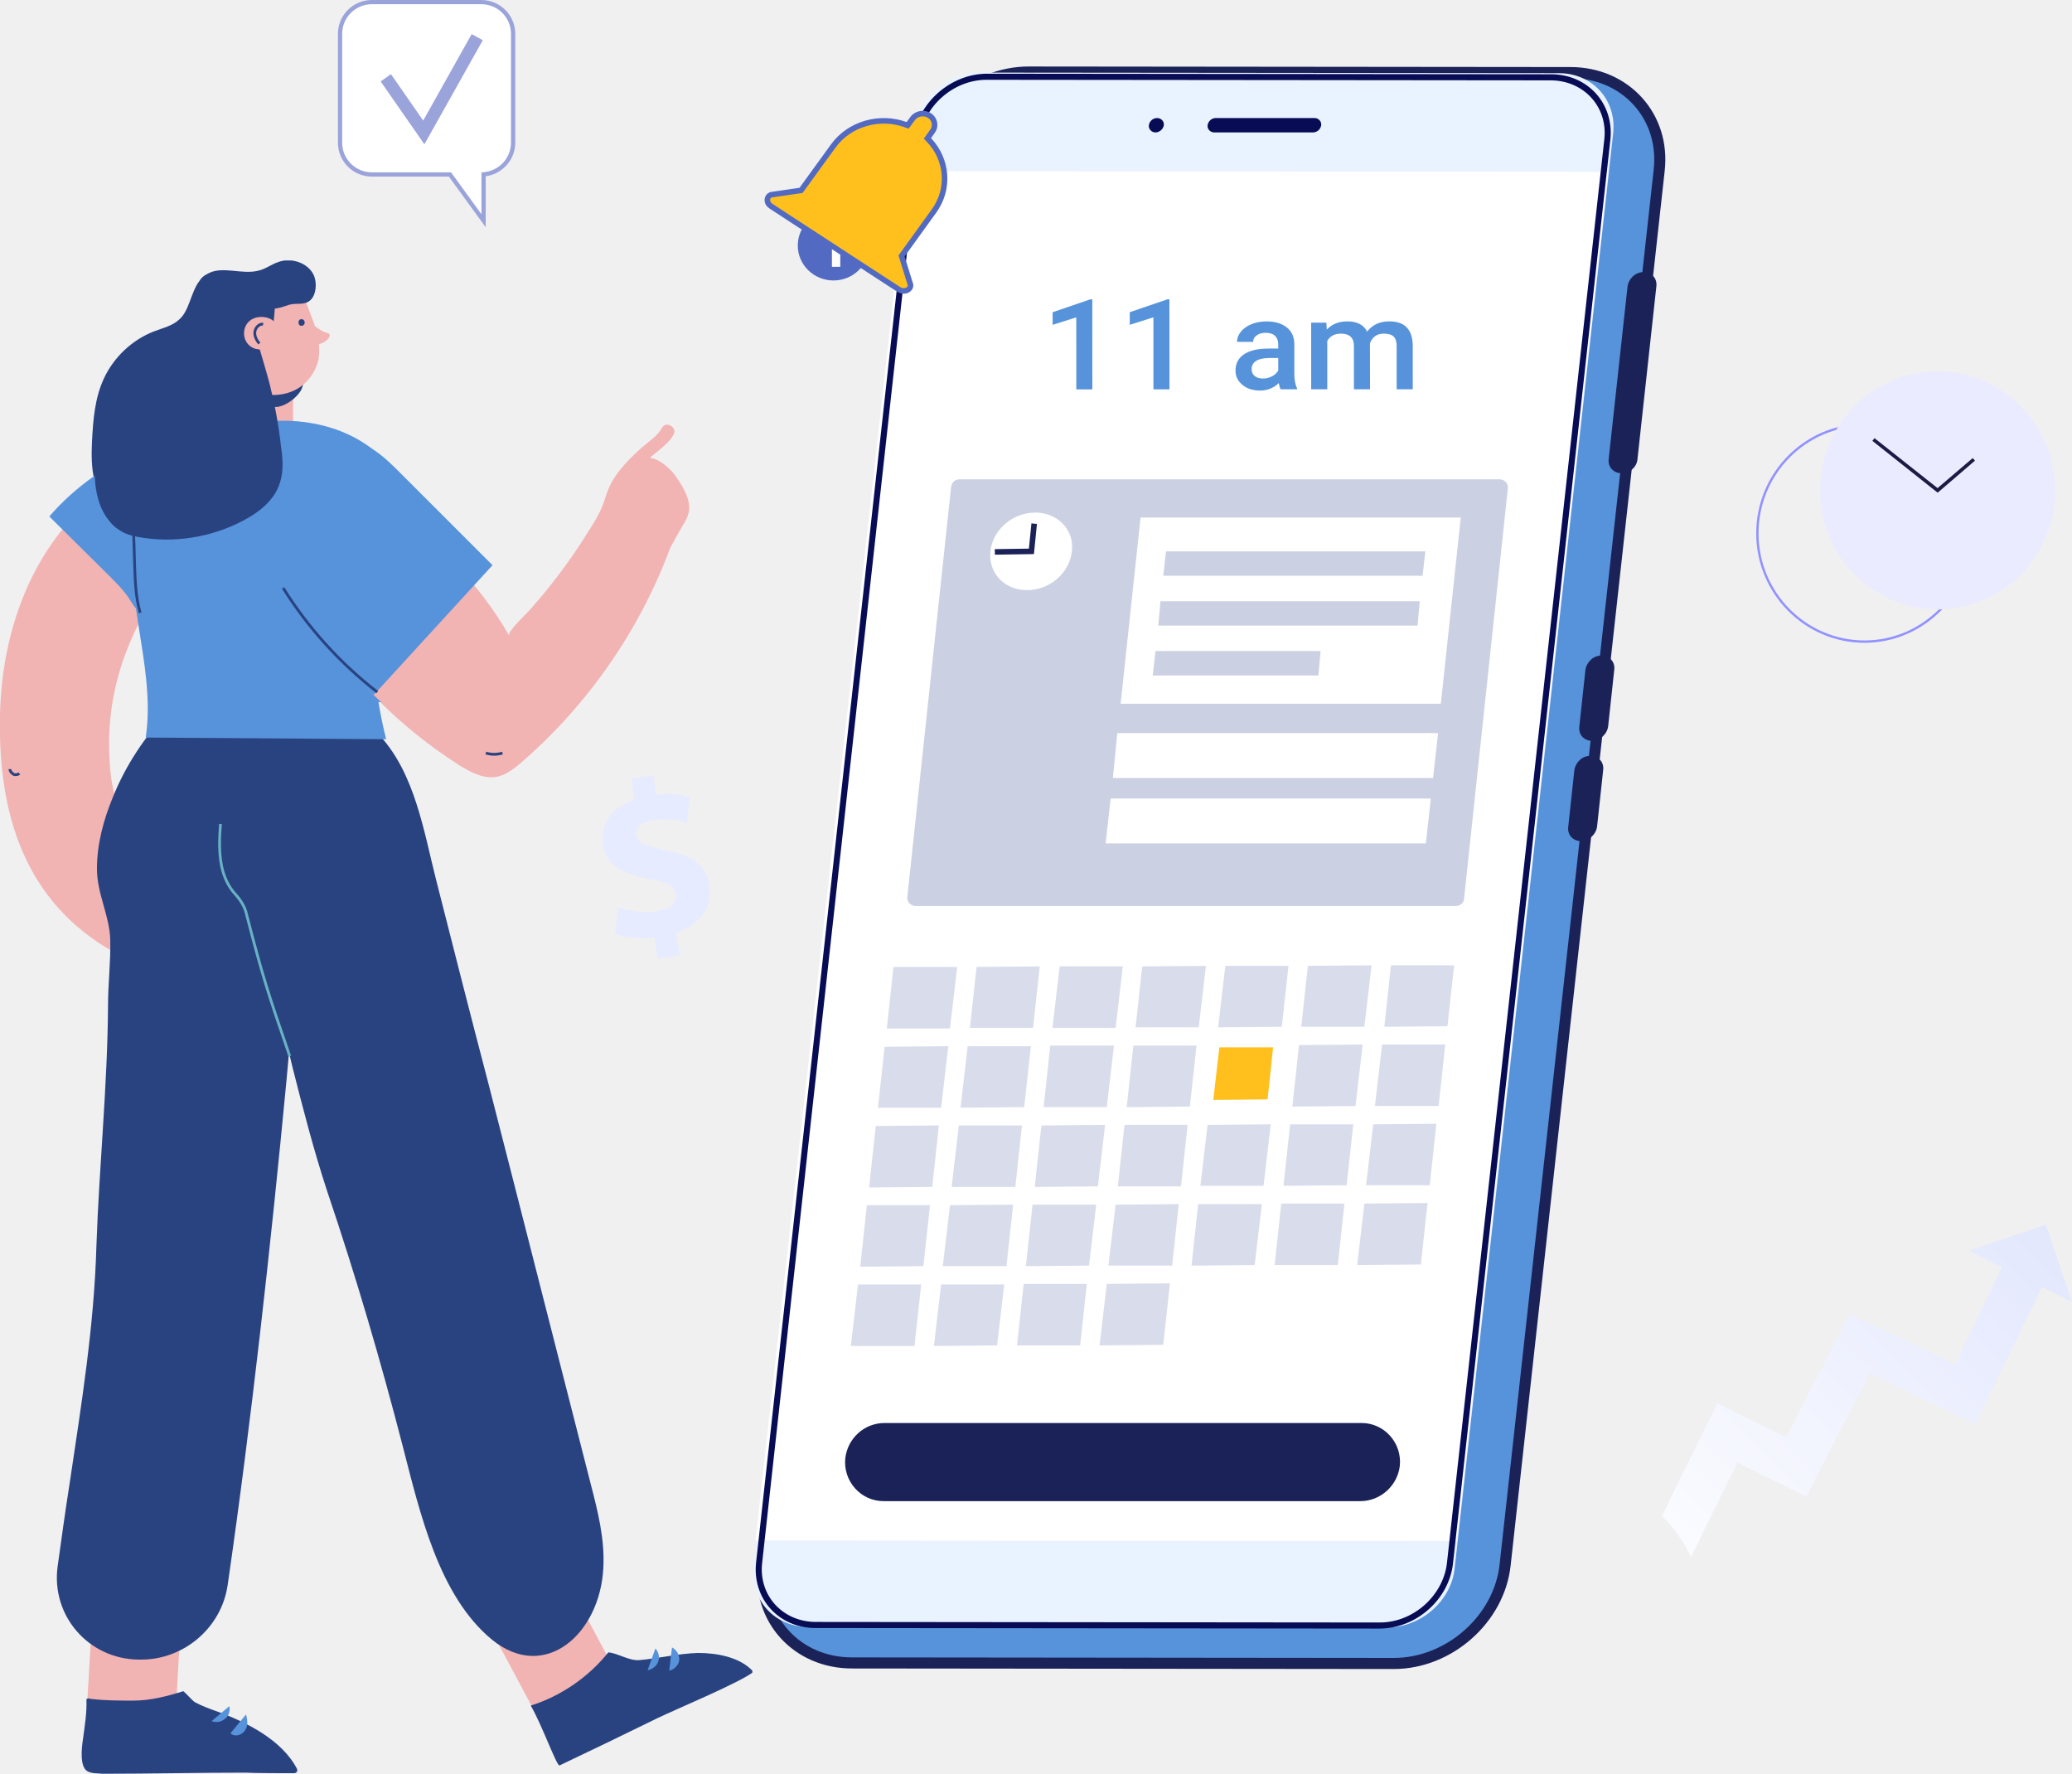
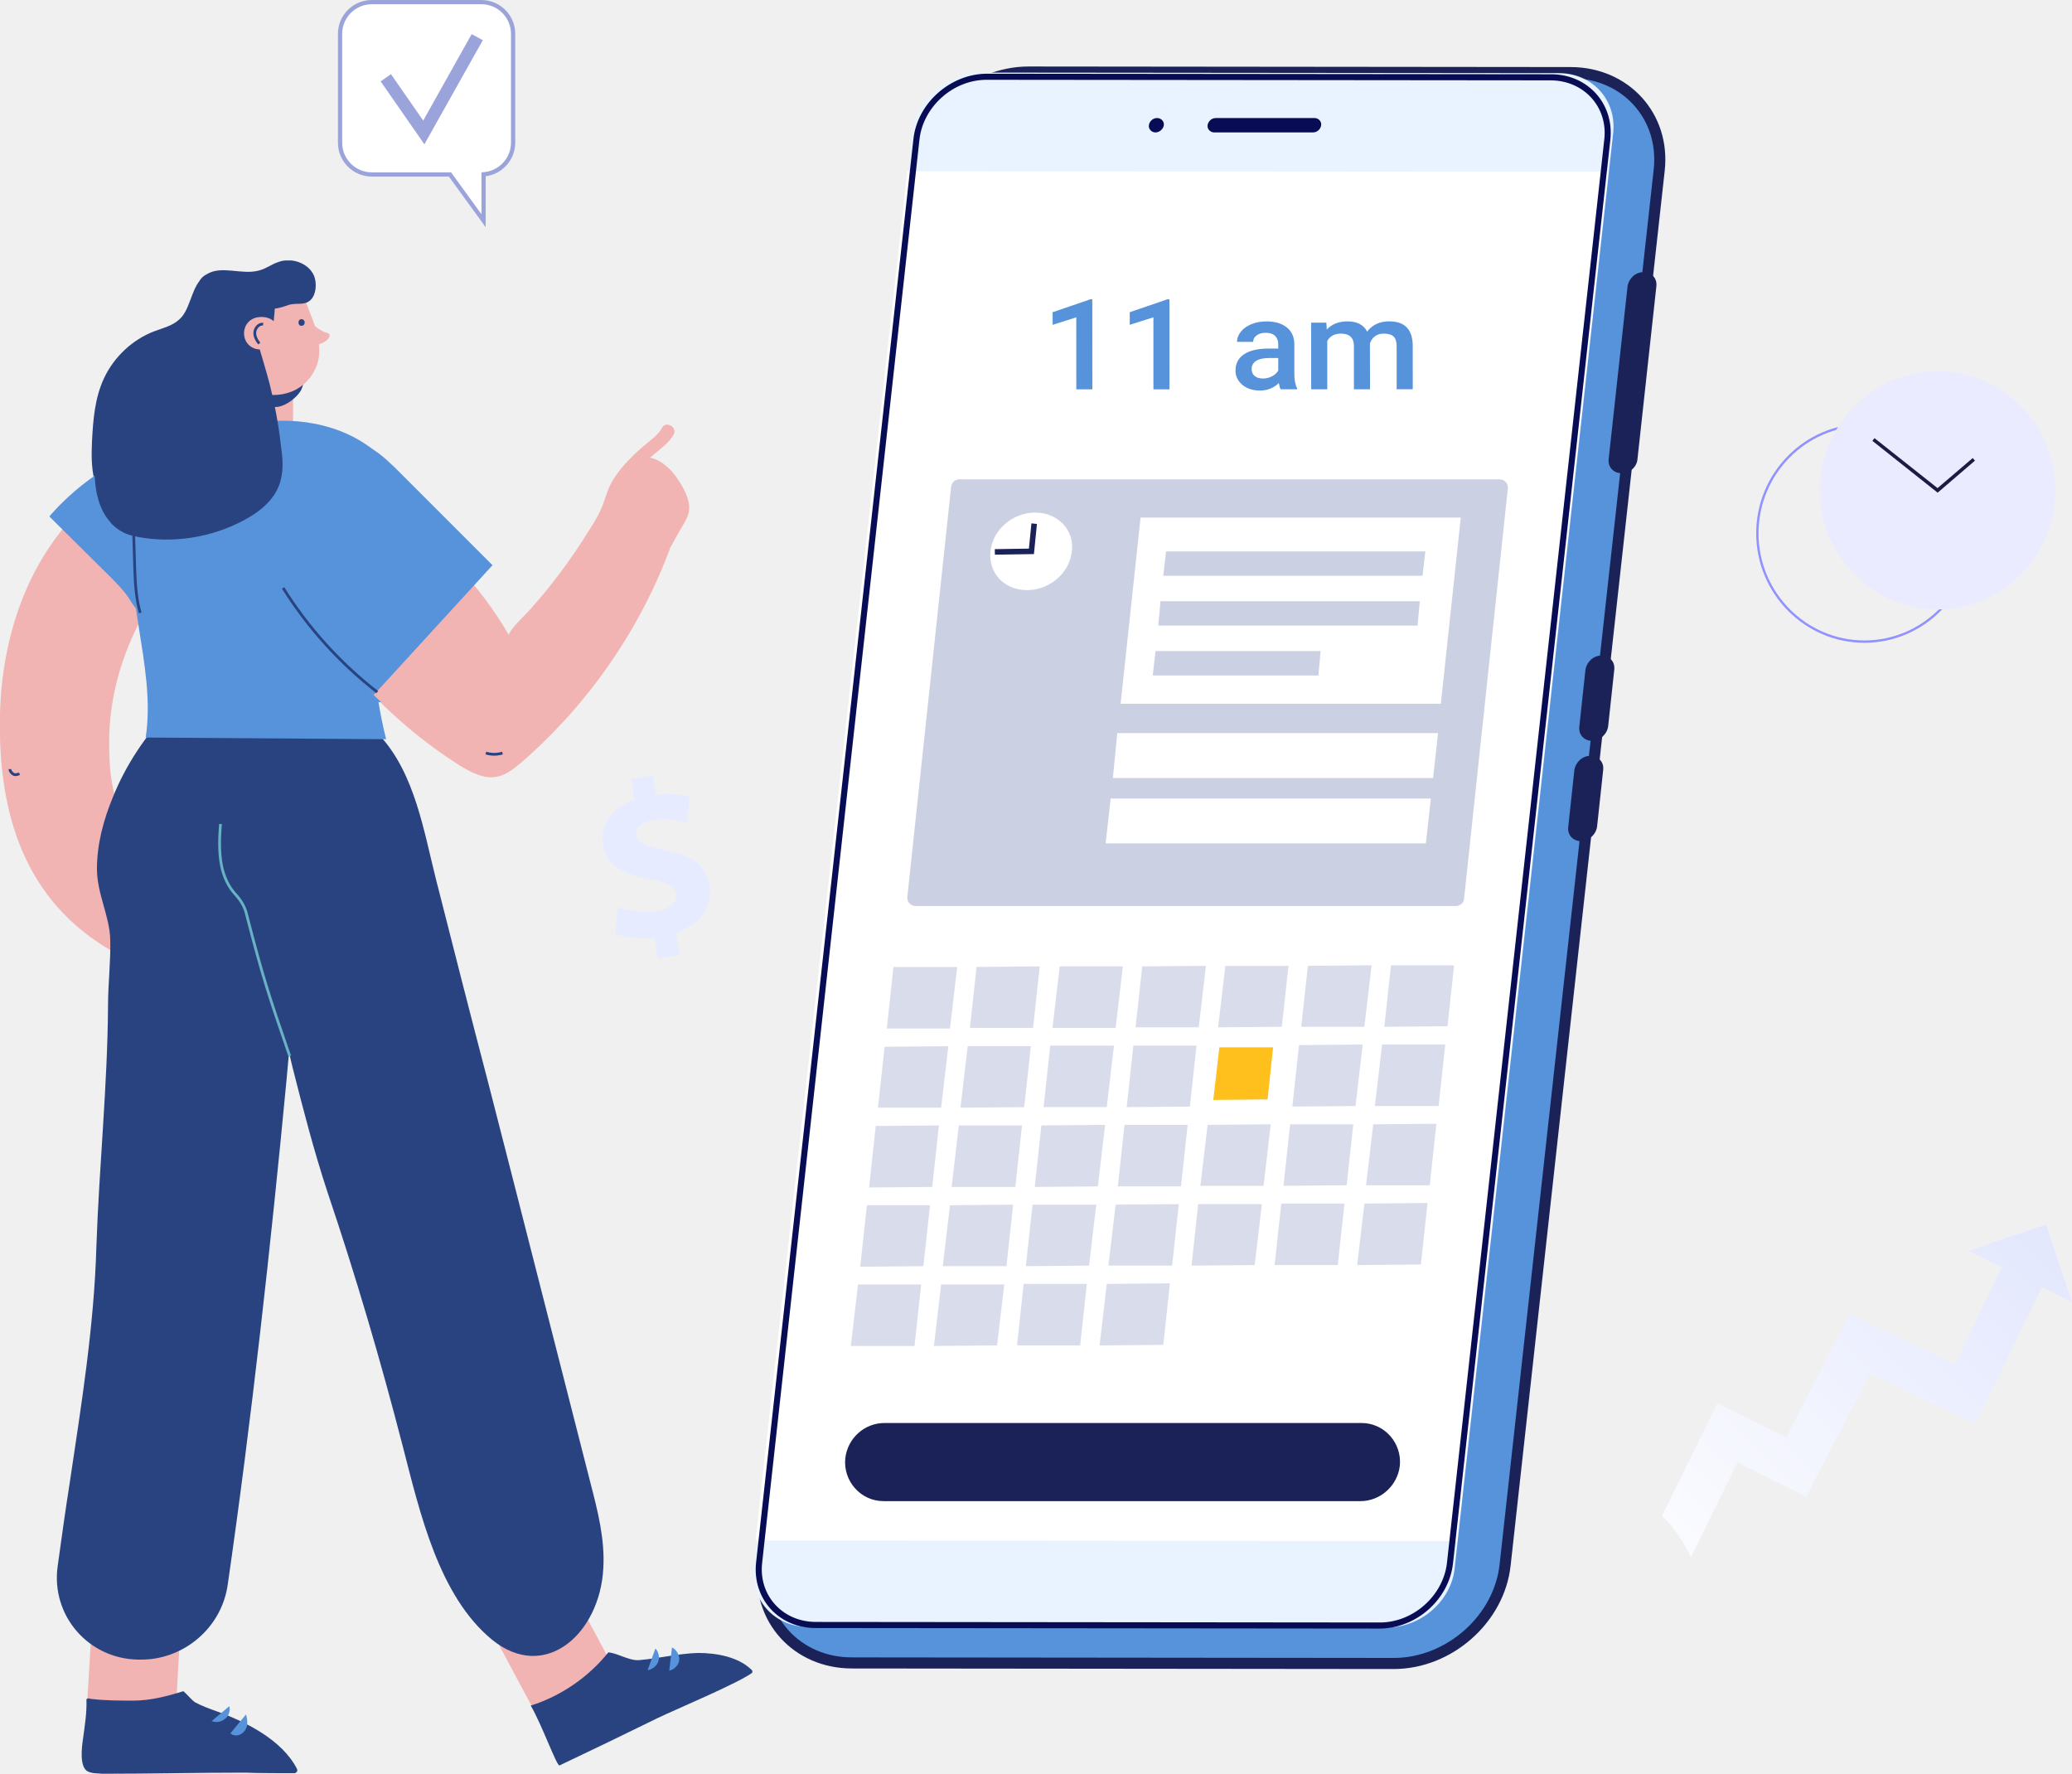
<svg xmlns="http://www.w3.org/2000/svg" width="374" height="320" viewBox="0 0 374 320" fill="none">
  <path d="M336.533 116C325.767 116 317 107.133 317 96.245c0-10.906 8.767-19.772 19.533-19.772 10.767 0 19.534 8.866 19.534 19.755 0 10.905-8.767 19.772-19.534 19.772zm0-39.106c-10.533 0-19.116 8.68-19.116 19.35 0 10.67 8.583 19.334 19.116 19.334 10.534 0 19.117-8.681 19.117-19.333 0-10.67-8.567-19.35-19.117-19.35z" fill="#9192FF" />
  <path d="M349.75 109.982c11.736 0 21.25-9.622 21.25-21.49C371 76.621 361.486 67 349.75 67s-21.25 9.622-21.25 21.491 9.514 21.491 21.25 21.491z" fill="#EBEBFF" />
-   <path d="M349.75 88.914l-11.783-9.355.383-.489 11.383 9.018 6.35-5.427.4.472-6.733 5.781z" fill="#1B1B43" />
-   <path d="M86.875.395H67.126c-3.17 0-5.73 2.549-5.73 5.705v19.665c0 3.157 2.56 5.736 5.76 5.736h14.08l6.065 8.346V31.47c2.987-.213 5.334-2.67 5.334-5.706V6.1c0-3.156-2.59-5.705-5.76-5.705z" fill="#fff" />
+   <path d="M349.749 88.912l-11.783-9.355.383-.489 11.383 9.018 6.35-5.427.4.472-6.733 5.781z" fill="#1B1B43" />
+   <path d="M86.874.395H67.125c-3.17 0-5.73 2.549-5.73 5.705v19.665c0 3.157 2.56 5.736 5.76 5.736h14.08l6.065 8.346V31.47c2.987-.213 5.334-2.67 5.334-5.706V6.1c0-3.156-2.59-5.705-5.76-5.705z" fill="#fff" />
  <path d="M87.667 41l-6.644-9.135H67.126c-3.383 0-6.126-2.731-6.126-6.1V6.1C61 2.73 63.743 0 67.126 0h19.748C90.257 0 93 2.731 93 6.1v19.665c0 3.066-2.316 5.645-5.333 6.04V41zM67.126.759c-2.957 0-5.364 2.397-5.364 5.34v19.666c0 2.944 2.407 5.342 5.364 5.342h14.293l5.486 7.556v-7.556l.365-.03c2.804-.213 4.968-2.55 4.968-5.342V6.1c0-2.944-2.407-5.341-5.364-5.341H67.126z" fill="#9AA3DA" />
-   <path d="M76.602 26.038l-7.893-11.35 1.859-1.305 5.821 8.376L85.136 6.16l2.011 1.093-10.545 18.785z" fill="#9AA3DA" />
+   <path d="M76.603 26.038l-7.893-11.35 1.859-1.305 5.821 8.376L85.137 6.16l2.011 1.093-10.545 18.785z" fill="#9AA3DA" />
  <path d="M153.775 300.1h-.001c-9.921 0-17.136-7.898-16.007-17.685l.001-.006 27.699-251.593v-.003C166.609 21.026 175.675 13 185.674 13l97.799.1h.001c9.921 0 17.136 7.898 16.006 17.685v.005l-27.8 251.6-.001.004c-1.044 9.778-10.103 17.805-20.104 17.806h-.001l-97.799-.1z" fill="#5793DB" stroke="#1B2258" stroke-width="2" />
-   <path d="M250.373 293.702l-104.5-.1c-6.1 0-10.5-4.9-9.8-10.9l28.6-258.8c.7-6 6.1-10.8 12.2-10.8l104.5.1c6.1 0 10.5 4.9 9.8 10.9l-28.6 258.9c-.6 5.9-6.1 10.7-12.2 10.7z" fill="#E9F3FF" />
-   <path d="M236.974 23.9h-17.8c-.7 0-1.3-.6-1.2-1.3.1-.7.7-1.3 1.5-1.3h17.8c.7 0 1.3.6 1.2 1.3-.1.7-.7 1.3-1.5 1.3zm-28.402 0c-.7 0-1.3-.6-1.2-1.3.1-.7.7-1.3 1.5-1.3.7 0 1.3.6 1.2 1.3-.1.7-.8 1.3-1.5 1.3z" fill="#070C54" />
-   <path d="M292.673 85.402c-1.4 0-2.5-1.1-2.3-2.6l3.4-31.1c.2-1.4 1.4-2.6 2.9-2.6 1.4 0 2.5 1.1 2.3 2.6l-3.4 31.1c-.1 1.5-1.4 2.6-2.9 2.6zm-5.301 48.299c-1.4 0-2.5-1.1-2.3-2.6l1.1-10.2c.2-1.4 1.4-2.6 2.9-2.6 1.4 0 2.5 1.1 2.3 2.6l-1.1 10.2c-.2 1.4-1.5 2.6-2.9 2.6zm-2 18.097c-1.4 0-2.5-1.1-2.3-2.6l1.1-10.2c.2-1.4 1.4-2.6 2.9-2.6 1.4 0 2.5 1.1 2.3 2.6l-1.1 10.2c-.2 1.4-1.5 2.6-2.9 2.6z" fill="#1B2258" />
-   <path d="M262.973 278.098l-126.6-.1 27.4-247.1 126.5.1-27.3 247.1z" fill="#fff" />
-   <path d="M248.974 293.901l-101.8-.1c-6.6 0-11.4-5.3-10.7-11.8l28.4-256.9c.7-6.5 6.7-11.8 13.3-11.8l101.8.1c6.6 0 11.4 5.3 10.7 11.8l-28.4 256.9c-.7 6.5-6.6 11.8-13.3 11.8zm-70.9-279.5c-6 0-11.4 4.8-12.1 10.7l-28.4 256.9c-.7 5.9 3.7 10.7 9.7 10.7l101.8.1c6 0 11.4-4.8 12.1-10.7l28.4-256.9c.7-5.9-3.7-10.7-9.7-10.7l-101.8-.1z" fill="#070C54" />
-   <path d="M150.445 50.616c3.559 0 6.444-2.824 6.444-6.308S154.004 38 150.445 38c-3.56 0-6.445 2.824-6.445 6.308s2.885 6.308 6.445 6.308z" fill="#526AC2" />
-   <path d="M151.671 48.154h-1.509v-5.54c-.534.493-1.195.863-1.949 1.109V42.4c.377-.123.817-.37 1.289-.708.471-.339.786-.77.943-1.231h1.226v7.693z" fill="#fff" />
-   <path d="M162.877 45.988l-.146.203.074.238 1.547 4.985c.027.427-.205.768-.597.952-.411.194-.984.198-1.514-.126l-4.029-2.618-15.41-10.038h-.001l-3.634-2.38-.001-.001c-.496-.323-.688-.786-.664-1.176.023-.37.242-.719.693-.884l5.186-.752.209-.03.124-.171 5.706-7.865c2.949-4.052 8.416-5.515 13.055-3.827l.35.128.223-.3.69-.931.008-.01c.638-.91 2.04-1.176 3.022-.527l.009.006c.961.609 1.214 1.902.554 2.8l-.003.006-.691.965-.241.337.286.3c3.328 3.487 3.809 8.808.902 12.815v.001l-5.707 7.9z" fill="#FFC01E" stroke="#526AC2" />
-   <path opacity=".73" d="M171.472 185.6h-11.4l1.2-11.1h11.5l-1.3 11.1zm15-.102h-11.4l1.2-11 11.4-.1-1.2 11.1zm14.901 0h-11.4l1.3-11.1h11.4l-1.3 11.1zm15-.097h-11.4l1.2-11 11.5-.1-1.3 11.1zm15-.1l-11.5.1 1.3-11.1h11.4l-1.2 11zm14.9-.002h-11.4l1.2-11 11.5-.1-1.3 11.1zm15-.1l-11.4.1 1.2-11.1h11.4l-1.2 11zm-91.4 14.702h-11.4l1.2-11 11.5-.1-1.3 11.1zm15-.1l-11.5.1 1.3-11.1h11.4l-1.2 11zm14.9-.002h-11.4l1.2-11.1h11.5l-1.3 11.1zm15-.1l-11.4.1 1.2-11.1h11.4l-1.2 11zm29.898-.099l-11.4.1 1.2-11.1 11.5-.1-1.3 11.1zm15.001 0h-11.5l1.3-11.1h11.4l-1.2 11.1zm-91.399 14.598l-11.4.1 1.2-11.1 11.4-.1-1.2 11.1zm14.998 0h-11.5l1.3-11.1h11.4l-1.2 11.1zm14.9-.098l-11.4.1 1.2-11.1 11.5-.1-1.3 11.1zm15 0h-11.4l1.2-11.1h11.4l-1.2 11.1zm14.901-.102h-11.4l1.3-11 11.4-.1-1.3 11.1zm15-.1l-11.4.1 1.2-11.1h11.4l-1.2 11zm15 .003h-11.5l1.3-11 11.4-.1-1.2 11.1zM166.671 228.5l-11.4.1 1.2-11.1h11.4l-1.2 11zm15.001-.002h-11.5l1.3-11 11.4-.1-1.2 11.1zm14.9-.1l-11.4.1 1.2-11.1h11.5l-1.3 11zm15 .003h-11.5l1.3-11 11.4-.1-1.2 11.1zm14.9-.1l-11.4.1 1.2-11.1h11.5l-1.3 11zm15-.002h-11.4l1.2-11.1h11.4l-1.2 11.1zm15.001-.101l-11.5.1 1.3-11.1 11.4-.1-1.2 11.1zm-91.401 14.703h-11.5l1.3-11.1h11.4l-1.2 11.1zm14.9-.1l-11.4.1 1.3-11.1h11.4l-1.3 11zm15-.002h-11.4l1.2-11.1h11.4l-1.2 11.1zm15.001-.101l-11.5.1 1.3-11.1 11.4-.1-1.2 11.1z" fill="#CBD0E3" />
+   <path d="M250.373 293.7l-104.5-.1c-6.1 0-10.5-4.9-9.8-10.9l28.6-258.8c.7-6 6.1-10.8 12.2-10.8l104.5.1c6.1 0 10.5 4.9 9.8 10.9l-28.6 258.9c-.6 5.9-6.1 10.7-12.2 10.7z" fill="#E9F3FF" />
+   <path d="M236.973 23.9h-17.8c-.7 0-1.3-.6-1.2-1.3.1-.7.7-1.3 1.5-1.3h17.8c.7 0 1.3.6 1.2 1.3-.1.7-.7 1.3-1.5 1.3zm-28.4 0c-.7 0-1.3-.6-1.2-1.3.1-.7.7-1.3 1.5-1.3.7 0 1.3.6 1.2 1.3-.1.7-.8 1.3-1.5 1.3z" fill="#070C54" />
+   <path d="M292.673 85.4c-1.4 0-2.5-1.1-2.3-2.6l3.4-31.1c.2-1.4 1.4-2.6 2.9-2.6 1.4 0 2.5 1.1 2.3 2.6l-3.4 31.1c-.1 1.5-1.4 2.6-2.9 2.6zm-5.3 48.301c-1.4 0-2.5-1.1-2.3-2.6l1.1-10.2c.2-1.4 1.4-2.6 2.9-2.6 1.4 0 2.5 1.1 2.3 2.6l-1.1 10.2c-.2 1.4-1.5 2.6-2.9 2.6zm-2 18.099c-1.4 0-2.5-1.1-2.3-2.6l1.1-10.2c.2-1.4 1.4-2.6 2.9-2.6 1.4 0 2.5 1.1 2.3 2.6l-1.1 10.2c-.2 1.4-1.5 2.6-2.9 2.6z" fill="#1B2258" />
+   <path d="M262.973 278.1l-126.6-.1 27.4-247.1 126.5.1-27.3 247.1z" fill="#fff" />
+   <path d="M248.973 293.901l-101.8-.1c-6.6 0-11.4-5.3-10.7-11.8l28.4-256.9c.7-6.5 6.7-11.8 13.3-11.8l101.8.1c6.6 0 11.4 5.3 10.7 11.8l-28.4 256.9c-.7 6.5-6.6 11.8-13.3 11.8zm-70.9-279.5c-6 0-11.4 4.8-12.1 10.7l-28.4 256.9c-.7 5.9 3.7 10.7 9.7 10.7l101.8.1c6 0 11.4-4.8 12.1-10.7l28.4-256.9c.7-5.9-3.7-10.7-9.7-10.7l-101.8-.1z" fill="#070C54" />
+   <path opacity=".73" d="M171.473 185.6h-11.4l1.2-11.1h11.5l-1.3 11.1zm15-.102h-11.4l1.2-11 11.4-.1-1.2 11.1zm14.901 0h-11.4l1.3-11.1h11.4l-1.3 11.1zm15-.099h-11.4l1.2-11 11.5-.1-1.3 11.1zm14.999-.1l-11.5.1 1.3-11.1h11.4l-1.2 11zm14.9 0h-11.4l1.2-11 11.5-.1-1.3 11.1zm15-.1l-11.4.1 1.2-11.1h11.4l-1.2 11zm-91.399 14.7h-11.4l1.2-11 11.5-.1-1.3 11.1zm14.999-.1l-11.5.1 1.3-11.1h11.4l-1.2 11zm14.9 0h-11.4l1.2-11.1h11.5l-1.3 11.1zm15-.1l-11.4.1 1.2-11.1h11.4l-1.2 11zm29.9-.099l-11.4.1 1.2-11.1 11.5-.1-1.3 11.1zm15 0h-11.5l1.3-11.1h11.4l-1.2 11.1zm-91.4 14.6l-11.4.1 1.2-11.1 11.4-.1-1.2 11.1zm15 0h-11.5l1.3-11.1h11.4l-1.2 11.1zm14.9-.1l-11.4.1 1.2-11.1 11.5-.1-1.3 11.1zm15 0h-11.4l1.2-11.1h11.4l-1.2 11.1zm14.9-.102h-11.4l1.3-11 11.4-.1-1.3 11.1zm15-.1l-11.4.1 1.2-11.1h11.4l-1.2 11zm15 .001h-11.5l1.3-11 11.4-.1-1.2 11.1zm-91.4 14.601l-11.4.1 1.2-11.1h11.4l-1.2 11zm15-.002h-11.5l1.3-11 11.4-.1-1.2 11.1zm14.9-.1l-11.4.1 1.2-11.1h11.5l-1.3 11zm15 .001h-11.5l1.3-11 11.4-.1-1.2 11.1zm14.9-.1l-11.4.1 1.2-11.1h11.5l-1.3 11zm15 0h-11.4l1.2-11.1h11.4l-1.2 11.1zm15.001-.099l-11.5.1 1.3-11.1 11.4-.1-1.2 11.1zm-91.401 14.699h-11.5l1.3-11.1h11.4l-1.2 11.1zm14.9-.1l-11.4.1 1.3-11.1h11.4l-1.3 11zm15 0h-11.4l1.2-11.1h11.4l-1.2 11.1zm15.001-.099l-11.5.1 1.3-11.1 11.4-.1-1.2 11.1z" fill="#CBD0E3" />
  <path d="M245.573 270.901h-86.1c-4.1 0-7.3-3.6-6.9-7.7.4-3.6 3.4-6.4 7.1-6.4h86.1c4.1 0 7.3 3.6 6.9 7.7-.4 3.6-3.5 6.4-7.1 6.4z" fill="#1B2258" />
  <path d="M262.773 163.5h-97.5c-.9 0-1.6-.8-1.5-1.6l7.9-74c.1-.8.7-1.4 1.5-1.4h97.5c.9 0 1.6.8 1.5 1.6l-7.9 74c0 .8-.7 1.4-1.5 1.4z" fill="#CBD0E3" />
-   <path d="M260.073 126.998h-57.8l3.6-33.6h57.8l-3.6 33.6zm-1.4 13.403h-57.8l.8-8.1h57.9l-.9 8.1zm-1.301 11.801h-57.8l.9-8.1h57.8l-.9 8.1z" fill="#fff" />
-   <path d="M256.773 103.9h-46.8l.5-4.4h46.8l-.5 4.4zm-.901 9h-46.8l.4-4.4h46.8l-.4 4.4zm-17.9 9h-29.9l.5-4.4h29.8l-.4 4.4z" fill="#CBD0E3" />
+   <path d="M260.073 127h-57.8l3.6-33.6h57.8l-3.6 33.6zm-1.4 13.401h-57.8l.8-8.1h57.9l-.9 8.1zm-1.3 11.799h-57.8l.9-8.1h57.8l-.9 8.1z" fill="#fff" />
+   <path d="M256.774 103.9h-46.8l.5-4.4h46.8l-.5 4.4zm-.901 9h-46.8l.4-4.4h46.8l-.4 4.4zm-17.9 9h-29.9l.5-4.4h29.8l-.4 4.4z" fill="#CBD0E3" />
  <path d="M193.473 99.5c-.4 3.9-4 7-8.1 7s-7-3.1-6.6-7c.4-3.9 4-7 8.1-7s7.1 3.2 6.6 7z" fill="#fff" />
-   <path d="M179.572 99.6l6.6-.1.5-5" stroke="#1B2258" stroke-miterlimit="10" />
+   <path d="M179.573 99.6l6.6-.1.5-5" stroke="#1B2258" stroke-miterlimit="10" />
  <path d="M228.8 198.4l-9.8.1 1.1-9.5h9.7l-1 9.4z" fill="#FFC01E" />
-   <path d="M197.169 70.267l-2.894.001-.004-12.999-4.269 1.358-.001-2.28 6.792-2.326h.371l.005 16.246zm13.921-.004h-2.894l-.005-12.999-4.269 1.358v-2.28l6.792-2.325h.37l.006 16.245zm20.068-.007c-.128-.23-.24-.604-.336-1.123-.924.897-2.056 1.346-3.396 1.347-1.299 0-2.36-.344-3.181-1.034-.822-.689-1.232-1.541-1.233-2.557 0-1.282.51-2.265 1.53-2.947 1.028-.69 2.495-1.035 4.401-1.036h1.782l-.001-.79c0-.622-.187-1.12-.562-1.49-.375-.378-.945-.566-1.711-.566-.661 0-1.203.156-1.626.467-.422.304-.633.694-.633 1.168l-2.906.001c-.001-.66.234-1.275.705-1.846.47-.578 1.107-1.03 1.913-1.357.813-.327 1.718-.49 2.714-.49 1.515 0 2.723.355 3.624 1.066.901.704 1.364 1.697 1.389 2.98l.001 5.426c.001 1.082.164 1.946.492 2.59v.19h-2.966zm-3.194-1.945c.574 0 1.112-.13 1.614-.39.51-.26.893-.608 1.148-1.045l-.001-2.269h-1.566c-1.077.001-1.886.175-2.428.524-.542.349-.813.842-.813 1.48 0 .518.184.933.551 1.245.375.303.873.455 1.495.455zm11.442-10.09l.084 1.257c.908-.986 2.152-1.48 3.731-1.48 1.73 0 2.914.614 3.552 1.845.941-1.231 2.264-1.847 3.97-1.848 1.427 0 2.488.366 3.182 1.1.702.734 1.061 1.816 1.077 3.247l.003 7.906h-2.906l-.003-7.828c0-.763-.18-1.323-.539-1.678-.359-.356-.953-.534-1.782-.534-.662 0-1.204.168-1.626.501a2.574 2.574 0 0 0-.873 1.29l.015 8.252h-2.906l-.003-7.917c-.04-1.416-.818-2.123-2.333-2.123-1.164 0-1.989.442-2.475 1.324l.003 8.718-2.906.001-.004-12.032h2.739z" fill="#5793DB" />
+   <path d="M197.169 70.265l-2.894.001-.004-12.999-4.269 1.358-.001-2.28 6.792-2.326h.371l.005 16.246zm13.921-.005l-2.894.002-.005-13-4.269 1.358v-2.28l6.792-2.325h.37l.006 16.246zm20.068-.006c-.128-.23-.24-.604-.336-1.123-.924.897-2.056 1.346-3.396 1.347-1.299 0-2.36-.344-3.181-1.033-.822-.69-1.232-1.542-1.233-2.558 0-1.282.51-2.265 1.53-2.947 1.028-.69 2.495-1.035 4.401-1.036h1.782l-.001-.79c0-.622-.187-1.119-.562-1.49-.375-.378-.945-.566-1.711-.566-.661 0-1.203.156-1.626.468-.422.304-.633.693-.633 1.167l-2.906.001c-.001-.66.234-1.275.705-1.846.47-.578 1.107-1.03 1.913-1.357.813-.327 1.718-.49 2.714-.49 1.515 0 2.723.355 3.624 1.066.901.704 1.364 1.697 1.389 2.98l.001 5.426c.001 1.082.164 1.946.492 2.59v.19h-2.966zm-3.194-1.945c.574 0 1.112-.13 1.614-.39.51-.26.893-.608 1.148-1.045l-.001-2.269h-1.566c-1.077.001-1.886.175-2.428.524-.542.349-.813.842-.813 1.48 0 .518.184.933.551 1.245.375.303.873.455 1.495.455zm11.442-10.089l.084 1.256c.908-.986 2.152-1.48 3.731-1.48 1.73 0 2.914.614 3.552 1.844.941-1.23 2.264-1.846 3.97-1.847 1.427 0 2.488.366 3.182 1.1.702.734 1.061 1.816 1.077 3.247l.003 7.906h-2.906l-.003-7.827c0-.764-.18-1.324-.539-1.68-.359-.355-.953-.533-1.782-.532-.662 0-1.204.167-1.626.5a2.574 2.574 0 0 0-.873 1.29l.015 8.252h-2.906l-.003-7.917c-.04-1.416-.818-2.123-2.333-2.123-1.164 0-1.989.442-2.475 1.324l.003 8.718-2.906.001-.004-12.032h2.739z" fill="#5793DB" />
  <g clip-path="url(#a)">
-     <path d="M18.7 88.598c-1.2.7-2.4 1.6-3.5 2.7-10.3 9.7-14.9 23.8-15.2 37.7-.4 17.8 4.4 33.7 20.5 42.8.8.5 1.7.9 2.6 1 1.1 0 2.2-.6 3-1.4 2.4-2.3 3.2-5.9 2.8-9.2-.6-5.5-3.4-9.6-6.2-14-2.6-4.1-3-9.4-3-14.2 0-12.6 5.4-23.9 13.2-33.4 3.4-4.1 7.3-7.9 1-11.9-4.9-3.3-10.4-2.9-15.2-.1zM32.9 288.5c-.2 2.7-1.3 22.6-1.3 22.6l-16-1.5L17 286l15.9 2.5z" fill="#F2B3B3" />
-     <path d="M53.6 319.199c-2.7-5.2-9.1-8.4-14.3-10.3-1.4-.5-2.8-1-4.1-1.7-.6-.4-1.4-1.4-2.1-2-2.9.9-5.9 1.7-9 1.7-2.5 0-5.1 0-7.6-.3-.2 0-.4-.1-.6-.1-.2.1-.3.1-.3.2.1 2.3-.3 4.7-.6 7-.3 1.9-.6 5 .7 5.9.8.5 1.9.4 2.8.5 8.6 0 17.2-.2 25.8-.2 1.6.1 7.4.1 8.8.1.4 0 .7-.4.5-.8zm-1.9-124.102c.8-8.6 1.6-17.2 1.5-25.9-.1-8 1-16.4.2-24.3-.7-6-2.9-12-7.1-15.5-2.5-2.1-5.7-3.3-9-3.7-3.2-.4-4.8.5-7 2.8-4.2 4.5-7.6 9.6-9.9 15.3-1.7 4.1-2.9 8.5-2.9 13s2.3 8.5 2.4 12.8c.1 3.9-.4 7.9-.4 11.9-.1 14.5-1.6 28.9-2.1 43.4-.4 14.3-2.7 28.5-4.8 42.6-.8 5.1-1.5 10.1-2.2 15.2-1.2 8.9 5.6 16.7 14.6 16.8h.3c7.8.1 14.7-5.7 15.8-13.5 4.3-29.7 7.8-61.5 10.6-90.9z" fill="#294381" />
-     <path d="M101.3 283.301c1.3 2.4 10.9 20.4 10.9 20.4l-15.2 6.1-11.4-21.3 15.7-5.2zM52.898 63.098h-14v17.6h14v-17.6z" fill="#F2B3B3" />
-     <path d="M52.798 192.601c-1.2-5.1-2.5-10.2-3.8-15.4-.1-.2-2.6-9.8-3.5-15.4 0-1 .1-2.1-.6-2.8-.1-.1-.3-.2-.5-.3-.6-1.5-1.4-2.9-2.1-4.3-.5-1.1-1-2.2-1.3-3.4-.2-7.9 2-22 10.9-25 4.1-1.4 8.5.9 12.1 3.2 1.6 1.1 3.2 2.2 4.6 3.6 6.3 6.9 7.9 17.2 10.1 25.9 3.1 12.2 6.2 24.4 9.4 36.6 6.2 24.1 12.301 48.2 18.501 72.4 1.3 5 2.6 10.1 2.3 15.3-.6 11.8-10.5 20.7-20.1 12.9-9.6-7.9-13-22.9-16.1-34.9-4-15.5-8.5-30.8-13.6-45.9-2.5-7.6-4.4-15-6.3-22.5z" fill="#294381" />
+     <path d="M18.7 88.6c-1.2.7-2.4 1.6-3.5 2.7C4.9 101 .3 115.1 0 129c-.4 17.8 4.4 33.7 20.5 42.8.8.5 1.7.9 2.6 1 1.1 0 2.2-.6 3-1.4 2.4-2.3 3.2-5.9 2.8-9.2-.6-5.5-3.4-9.6-6.2-14-2.6-4.1-3-9.4-3-14.2 0-12.6 5.4-23.9 13.2-33.4 3.4-4.1 7.3-7.9 1-11.9-4.9-3.3-10.4-2.9-15.2-.1zm14.2 199.9c-.2 2.7-1.3 22.6-1.3 22.6l-16-1.5L17 286l15.9 2.5z" fill="#F2B3B3" />
+     <path d="M53.6 319.199c-2.7-5.2-9.1-8.4-14.3-10.3-1.4-.5-2.8-1-4.1-1.7-.6-.4-1.4-1.4-2.1-2-2.9.9-5.9 1.7-9 1.7-2.5 0-5.1 0-7.6-.3-.2 0-.4-.1-.6-.1-.2.1-.3.1-.3.2.1 2.3-.3 4.7-.6 7-.3 1.9-.6 5 .7 5.9.8.5 1.9.4 2.8.5 8.6 0 17.2-.2 25.8-.2 1.6.1 7.4.1 8.8.1.4 0 .7-.4.5-.8zm-1.9-124.1c.8-8.6 1.6-17.2 1.5-25.9-.1-8 1-16.4.2-24.3-.7-6-2.9-12-7.1-15.5-2.5-2.1-5.7-3.3-9-3.7-3.2-.4-4.8.5-7 2.8-4.2 4.5-7.6 9.6-9.9 15.3-1.7 4.1-2.9 8.5-2.9 13s2.3 8.5 2.4 12.8c.1 3.9-.4 7.9-.4 11.9-.1 14.5-1.6 28.9-2.1 43.4-.4 14.3-2.7 28.5-4.8 42.6-.8 5.1-1.5 10.1-2.2 15.2-1.2 8.9 5.6 16.7 14.6 16.8h.3c7.8.1 14.7-5.7 15.8-13.5 4.3-29.7 7.8-61.5 10.6-90.9z" fill="#294381" />
+     <path d="M101.301 283.299c1.3 2.4 10.9 20.4 10.9 20.4l-15.2 6.1-11.4-21.3 15.7-5.2zM52.9 63.1h-14v17.6h14V63.1z" fill="#F2B3B3" />
+     <path d="M52.8 192.599c-1.2-5.1-2.5-10.2-3.8-15.4-.1-.2-2.6-9.8-3.5-15.4 0-1 .1-2.1-.6-2.8-.1-.1-.3-.2-.5-.3-.6-1.5-1.4-2.9-2.1-4.3-.5-1.1-1-2.2-1.3-3.4-.2-7.9 2-22 10.9-25 4.1-1.4 8.5.9 12.1 3.2 1.6 1.1 3.2 2.2 4.6 3.6 6.3 6.9 7.9 17.2 10.1 25.9 3.1 12.2 6.2 24.4 9.4 36.6 6.2 24.1 12.3 48.2 18.5 72.4 1.3 5 2.6 10.1 2.3 15.3-.6 11.8-10.5 20.7-20.1 12.9-9.6-7.9-13-22.9-16.1-34.9-4-15.5-8.5-30.8-13.6-45.9-2.5-7.6-4.4-15-6.3-22.5z" fill="#294381" />
    <path d="M69.7 133.4c-1.2-4.8-2-9.7-2.2-14.7-.3-5.6.2-11.2.6-16.8.4-4.3.4-8.6.6-13 .1-1.9.1-4 .4-6.1-.7-.7-1.4-1.4-2.2-2-13.4-10-37.8-4-42.1 12.3-3.4 13.1 3.5 26.7 1.5 40l43.4.3z" fill="#5793DB" />
-     <path d="M58 95.1c1.2-3.4 4-6.9 7.5-6.4 1.5.2 2.8 1.1 4 2 8.9 6.5 16.9 14.401 22.4 24.001-.4-.7 3.3-4.1 3.7-4.6 1.4-1.6 2.8-3.2 4.1-4.9 2.6-3.3 5-6.8 7.2-10.4.7-1.1 1.3-2.2 1.8-3.4.4-1 .7-2.1 1.1-3.1.9-2.2 2.5-4.1 4.2-5.8.9-.9 1.9-1.8 2.9-2.6s2-1.6 2.6-2.7c.7-1.3 2.8-.1 2.1 1.2-.6 1.1-1.6 2-2.6 2.8-.6.5-1.1.9-1.7 1.4 1.3.2 2.4 1 3.3 1.8 1 .9 1.8 2.1 2.5 3.3.7 1.2 1.4 2.8 1.3 4.2-.1 1.6-1.3 3-2 4.4-.5.8-.9 1.7-1.4 2.5-5.5 14.9-14.9 28.4-26.9 38.8-1.3 1.1-2.8 2.3-4.5 2.6-2.4.4-4.7-.9-6.7-2.1-6.4-4.1-12.3-9-17.4-14.7-6.6-7.4-10.8-18.9-7.5-28.3z" fill="#F2B3B3" />
-     <path d="M54.299 70.498c-.8 1.3-2.5 2.6-4 2.9-.7.1-1.5.1-2.1-.3-.6-.4-.9-1-1.2-1.6-.1-.4-.3-.7-.2-1.1.1-1.1 1.1-1.1 1.8-1.6.6-.5.7-1.1 1.4-1.5 1.1-.7 3.2-1.7 4.4-.7.9.6.4 3-.1 3.9z" fill="#294381" />
-     <path d="M88.9 101.998l-16.5-16.5c-1.7-1.7-3.4-3.4-5.4-4.6-6.7-4.1-15.9-4.5-19.9 3-4.4 8.2.6 18.6 5.5 25.6 4.5 6.5 10.4 11.9 16.2 17.2-.7.1-1.4-.3-1.7-.9" fill="#5793DB" />
-     <path d="M56.4 57.597c.9 2.3 1.5 4.8 1.1 7.2-.5 2.5-2.3 4.8-4.7 5.8-2.4 1-5.2.9-7.5-.3-1.4-.7-2.5-1.8-3.6-3-2.4-2.8-4.1-6.3-2.6-9.9.4-1 1-1.9 1.8-2.7 1-.9 2.4-1.4 3.7-1.9 1.7-.6 3.4-1.3 5.2-1.7 2.2-.5 3.1-.7 4.3 1.3 1.1 1.6 1.6 3.5 2.3 5.2z" fill="#F2B3B3" />
+     <path d="M58 95.099c1.2-3.4 4-6.9 7.5-6.4 1.5.2 2.8 1.1 4 2 8.9 6.5 16.9 14.4 22.4 24-.4-.7 3.3-4.1 3.7-4.6 1.4-1.6 2.8-3.2 4.1-4.9 2.6-3.3 5-6.8 7.2-10.4.7-1.1 1.3-2.2 1.8-3.4.4-1 .7-2.1 1.1-3.1.9-2.2 2.5-4.1 4.2-5.8.9-.9 1.9-1.8 2.9-2.6s2-1.6 2.6-2.7c.7-1.3 2.8-.1 2.1 1.2-.6 1.1-1.6 2-2.6 2.8-.6.5-1.1.9-1.7 1.4 1.3.2 2.4 1 3.3 1.8 1 .9 1.8 2.1 2.5 3.3.7 1.2 1.4 2.8 1.3 4.2-.1 1.6-1.3 3-2 4.4-.5.8-.9 1.7-1.4 2.5-5.5 14.9-14.9 28.4-26.9 38.8-1.3 1.1-2.8 2.3-4.5 2.6-2.4.4-4.7-.9-6.7-2.1-6.4-4.1-12.3-9-17.4-14.7-6.6-7.4-10.8-18.9-7.5-28.3z" fill="#F2B3B3" />
+     <path d="M54.3 70.5c-.8 1.3-2.5 2.6-4 2.9-.7.1-1.5.1-2.1-.3-.6-.4-.9-1-1.2-1.6-.1-.4-.3-.7-.2-1.1.1-1.1 1.1-1.1 1.8-1.6.6-.5.7-1.1 1.4-1.5 1.1-.7 3.2-1.7 4.4-.7.9.6.4 3-.1 3.9z" fill="#294381" />
+     <path d="M88.9 102L72.4 85.5c-1.7-1.7-3.4-3.4-5.4-4.6-6.7-4.1-15.9-4.5-19.9 3-4.4 8.2.6 18.6 5.5 25.6 4.5 6.5 10.4 11.9 16.2 17.2-.7.1-1.4-.3-1.7-.9" fill="#5793DB" />
+     <path d="M56.4 57.6c.9 2.3 1.5 4.8 1.1 7.2-.5 2.5-2.3 4.8-4.7 5.8-2.4 1-5.2.9-7.5-.3-1.4-.7-2.5-1.8-3.6-3-2.4-2.8-4.1-6.3-2.6-9.9.4-1 1-1.9 1.8-2.7 1-.9 2.4-1.4 3.7-1.9 1.7-.6 3.4-1.3 5.2-1.7 2.2-.5 3.1-.7 4.3 1.3 1.1 1.6 1.6 3.5 2.3 5.2z" fill="#F2B3B3" />
    <path d="M36 50.7c.3-.5.7-.9 1.3-1.2 2.7-1.7 6.4.2 9.5-.7 1.2-.3 2.2-1.1 3.4-1.5 2.3-.9 5.5.1 6.5 2.5.5 1.3.4 3.3-.6 4.3-1.1 1.1-2.5.5-3.9.9-.9.3-1.7.6-2.6.7-.1 1.4-.2 2.9-.6 4.2-.4 1.4-1.3 2.7-2.5 3.4-.3.2-.7.3-.9.6-.4.5-.3 1.2-.3 1.8-.1 2.1-2.3 6.4-3.2 8.4-1 2.3-2.1 4.5-2.8 6.9-.7 2.3-1.3 4.7-2.8 6.7-2 2.8-5.4 4.3-8.8 4.9-2.4.4-5 .5-7-.7-1.9-1.1-3.2-3.2-3.7-5.4s-.5-4.4-.4-6.7c.2-4 .5-8 2.2-11.6 1.8-3.8 5.1-6.9 9-8.4 1.6-.6 3.3-1 4.5-2.1 1.9-1.6 2.1-4.9 3.7-7z" fill="#294381" />
-     <path d="M47.199 57.2c4.2 0 4.2 5.9 0 5.9s-4.2-5.9 0-5.9zm10.1 4.998c-.3.1-.7.3-.9-.1-.1-.2-.1-.3-.1-.5-.2-1.2-.3-2.3-.5-3.5.4.3.7.5 1.1.8.5.4 1 .7 1.6 1 .5.2 1.1.2 1 .7-.2.9-1.4 1.4-2.2 1.6z" fill="#F2B3B3" />
-     <path d="M47.5 58.498c-.7-.1-1.4.6-1.5 1.4-.1.7.3 1.5.8 2.1" stroke="#294381" stroke-width=".5" stroke-miterlimit="10" />
-     <path d="M54.4 57.598c.8 0 .8 1.2 0 1.2-.7 0-.7-1.2 0-1.2z" fill="#294381" />
-     <path d="M68.1 124.898c-6.7-5.2-12.5-11.6-17-18.8" stroke="#294381" stroke-width=".5" stroke-miterlimit="10" />
-     <path d="M125.999 298.299c-3.6.1-7.1 1-10.7 1.3-1.8.1-3.9-1.3-5.5-1.4-3.6 4.5-8.6 7.9-14 9.6 2 3.4 4.7 11 5.2 10.8 5.9-2.8 11.7-5.6 17.6-8.5 3.3-1.6 15.3-6.6 17.4-8.4-2.4-2.7-6.7-3.4-10-3.4z" fill="#294381" />
-     <path d="M37.098 97.899c-1.8 2.6-3.6 5.3-5.3 7.9-1.1 1.6-3.2 6.3-5.9 5.1-1.3-.6-2-2-2.8-3.2-1-1.4-2.2-2.6-3.4-3.8-3.6-3.6-7.2-7.1-10.8-10.7 4.6-5.3 10.5-9.5 17-12.1 3.4-1.3 14.8-5.5 18.1-3.2 4.7 3.5-4.8 16.8-6.9 20z" fill="#5793DB" />
-     <path d="M39.799 148.699c-.2 2.5-.3 5.1.2 7.6.4 1.9 1.2 3.7 2.5 5.1.9 1 1.7 2.2 2 3.6 2.9 11.2 3.9 14.3 7.8 25.6" stroke="#68B2C4" stroke-width=".5" stroke-miterlimit="10" />
+     <path d="M47.2 57.2c4.2 0 4.2 5.9 0 5.9s-4.2-5.9 0-5.9zm10.1 5c-.3.1-.7.3-.9-.1-.1-.2-.1-.3-.1-.5-.2-1.2-.3-2.3-.5-3.5.4.3.7.5 1.1.8.5.4 1 .7 1.6 1 .5.2 1.1.2 1 .7-.2.9-1.4 1.4-2.2 1.6z" fill="#F2B3B3" />
+     <path d="M47.5 58.5c-.7-.1-1.4.6-1.5 1.4-.1.7.3 1.5.8 2.1" stroke="#294381" stroke-width=".5" stroke-miterlimit="10" />
+     <path d="M54.4 57.6c.8 0 .8 1.2 0 1.2-.7 0-.7-1.2 0-1.2z" fill="#294381" />
+     <path d="M68.1 124.9c-6.7-5.2-12.5-11.6-17-18.8" stroke="#294381" stroke-width=".5" stroke-miterlimit="10" />
+     <path d="M126 298.299c-3.6.1-7.1 1-10.7 1.3-1.8.1-3.9-1.3-5.5-1.4-3.6 4.5-8.6 7.9-14 9.6 2 3.4 4.7 11 5.2 10.8 5.9-2.8 11.7-5.6 17.6-8.5 3.3-1.6 15.3-6.6 17.4-8.4-2.4-2.7-6.7-3.4-10-3.4z" fill="#294381" />
+     <path d="M37.1 97.899c-1.8 2.6-3.6 5.3-5.3 7.9-1.1 1.6-3.2 6.3-5.9 5.1-1.3-.6-2-2-2.8-3.2-1-1.4-2.2-2.6-3.4-3.8-3.6-3.6-7.2-7.1-10.8-10.7 4.6-5.3 10.5-9.5 17-12.1 3.4-1.3 14.8-5.5 18.1-3.2 4.7 3.5-4.8 16.8-6.9 20z" fill="#5793DB" />
+     <path d="M39.8 148.699c-.2 2.5-.3 5.1.2 7.6.4 1.9 1.2 3.7 2.5 5.1.9 1 1.7 2.2 2 3.6 2.9 11.2 3.9 14.3 7.8 25.6" stroke="#68B2C4" stroke-width=".5" stroke-miterlimit="10" />
    <path d="M90.7 135.898c-1 .3-2 .3-3 0" stroke="#294381" stroke-width=".5" stroke-miterlimit="10" />
-     <path d="M121.299 297.301c.8.4 1.4 1.4 1.3 2.3-.1.9-.9 1.7-1.8 1.9m-2.501-4.001c.6.6.8 1.6.5 2.4-.3.8-1.1 1.4-1.9 1.5M44.4 309.398c.3 1 .4 2.1-.2 2.9-.6.9-1.9 1.2-2.6.5m-.2-4.9c.2.8-.1 1.8-.8 2.3-.7.6-1.6.7-2.4.4" fill="#5793DB" />
-     <path d="M20 73.098c0-.1.1-.1.1-.2.9-1.3 2.3-2.2 3.7-3.1 3.1-2 7.2-3.7 9.4-6.7.6-.8.9-1.9 1.2-2.9.2-.8.4-1.7 1-2.3 1.5-1.6 4.5.4 5.6 1.7 1 1 1.8 2.2 3.1 2.9 1.3.6 2.8.6 2.8.6s1.4 4.7 1.8 6.3c.9 3.6 1.6 7.3 2 11 .3 2 .5 4.1 0 6.1-.8 3.5-3.7 5.8-6.7 7.4-5.8 3.1-12.7 4.2-19.1 3-1-.2-1.9-.4-2.8-.9-.9-.5-1.7-1.1-2.3-1.9-1.9-2.2-2.6-5.3-2.7-8.2 0-2.9.6-5.8 1.3-8.6.4-1.5.8-3 1.6-4.2z" fill="#294381" />
-     <path d="M23.898 89.3c.1 4.2.3 8.5.4 12.701.1 2.9.2 5.8 1 8.6M89.1 213.199c.9.7 1.3 2.2.7 3.2M45.798 227c.5.9.3 2.2-.4 3M1.799 138.801c0 .4.3.7.6.9.3.2.8.1 1.1-.1" stroke="#294381" stroke-width=".5" stroke-miterlimit="10" />
-     <path d="M118.722 173.001l-.582-3.811c-2.719.322-5.443-.004-7.088-.635l.478-4.855c1.835.648 4.351 1.146 6.965.747 2.292-.351 3.758-1.503 3.523-3.046-.229-1.497-1.704-2.246-4.837-2.789-4.532-.794-7.764-2.297-8.36-6.198-.54-3.539 1.513-6.685 5.705-8.114l-.575-3.766 3.943-.602.533 3.493c2.719-.322 4.597-.006 6.07.419l-.506 4.674c-1.085-.345-3.103-.965-5.992-.524-2.613.399-3.311 1.666-3.138 2.801.194 1.27 1.747 1.915 5.334 2.667 5.071.943 7.329 2.827 7.883 6.457.541 3.538-1.478 6.911-6.037 8.396l.624 4.084-3.943.602z" fill="#E7EBFF" />
+     <path d="M121.3 297.299c.8.4 1.4 1.4 1.3 2.3-.1.9-.9 1.7-1.8 1.9m-2.5-3.999c.6.6.8 1.6.5 2.4-.3.8-1.1 1.4-1.9 1.5m-72.5 7.998c.3 1 .4 2.1-.2 2.9-.6.9-1.9 1.2-2.6.5m-.2-4.9c.2.8-.1 1.8-.8 2.3-.7.6-1.6.7-2.4.4" fill="#5793DB" />
+     <path d="M20 73.1c0-.1.1-.1.1-.2.9-1.3 2.3-2.2 3.7-3.1 3.1-2 7.2-3.7 9.4-6.7.6-.8.9-1.9 1.2-2.9.2-.8.4-1.7 1-2.3 1.5-1.6 4.5.4 5.6 1.7 1 1 1.8 2.2 3.1 2.9 1.3.6 2.8.6 2.8.6s1.4 4.7 1.8 6.3c.9 3.6 1.6 7.3 2 11 .3 2 .5 4.1 0 6.1-.8 3.5-3.7 5.8-6.7 7.4-5.8 3.1-12.7 4.2-19.1 3-1-.2-1.9-.4-2.8-.9-.9-.5-1.7-1.1-2.3-1.9-1.9-2.2-2.6-5.3-2.7-8.2 0-2.9.6-5.8 1.3-8.6.4-1.5.8-3 1.6-4.2z" fill="#294381" />
+     <path d="M23.9 89.299c.1 4.2.3 8.5.4 12.7.1 2.9.2 5.8 1 8.6m63.8 102.6c.9.7 1.3 2.2.7 3.2M45.8 227c.5.9.3 2.2-.4 3M1.8 138.799c0 .4.3.7.6.9.3.2.8.1 1.1-.1" stroke="#294381" stroke-width=".5" stroke-miterlimit="10" />
+     <path d="M118.721 173.001l-.582-3.811c-2.719.322-5.443-.004-7.088-.635l.478-4.855c1.835.648 4.351 1.146 6.965.747 2.292-.351 3.758-1.503 3.523-3.046-.229-1.497-1.704-2.246-4.837-2.789-4.532-.794-7.764-2.297-8.36-6.198-.54-3.539 1.513-6.685 5.705-8.114l-.575-3.766 3.943-.602.533 3.493c2.719-.322 4.598-.006 6.07.419l-.506 4.674c-1.085-.345-3.103-.965-5.992-.524-2.613.399-3.311 1.666-3.138 2.801.194 1.27 1.747 1.915 5.334 2.667 5.071.943 7.329 2.827 7.883 6.457.541 3.538-1.478 6.911-6.037 8.396l.624 4.084-3.943.602z" fill="#E7EBFF" />
  </g>
  <path d="M374 234.966l-5.43-2.69-11.997 24.672-19.082-9.103-11.428 22.241-12.463-6.155L305.223 281c-1.345-2.845-3.103-5.379-5.223-7.448l9.98-20.328 12.411 6.155 11.48-22.241 19.03 9.052 8.43-17.483-5.999-3L369.294 221 374 234.966z" fill="url(#b)" />
  <defs>
    <linearGradient id="b" x1="293.881" y1="294.688" x2="418.406" y2="169.504" gradientUnits="userSpaceOnUse">
      <stop offset=".006" stop-color="#fff" />
      <stop offset="1" stop-color="#D0D7FC" />
    </linearGradient>
    <clipPath id="a">
      <path fill="#fff" transform="translate(0 47)" d="M0 0h135.8v273H0z" />
    </clipPath>
  </defs>
</svg>
